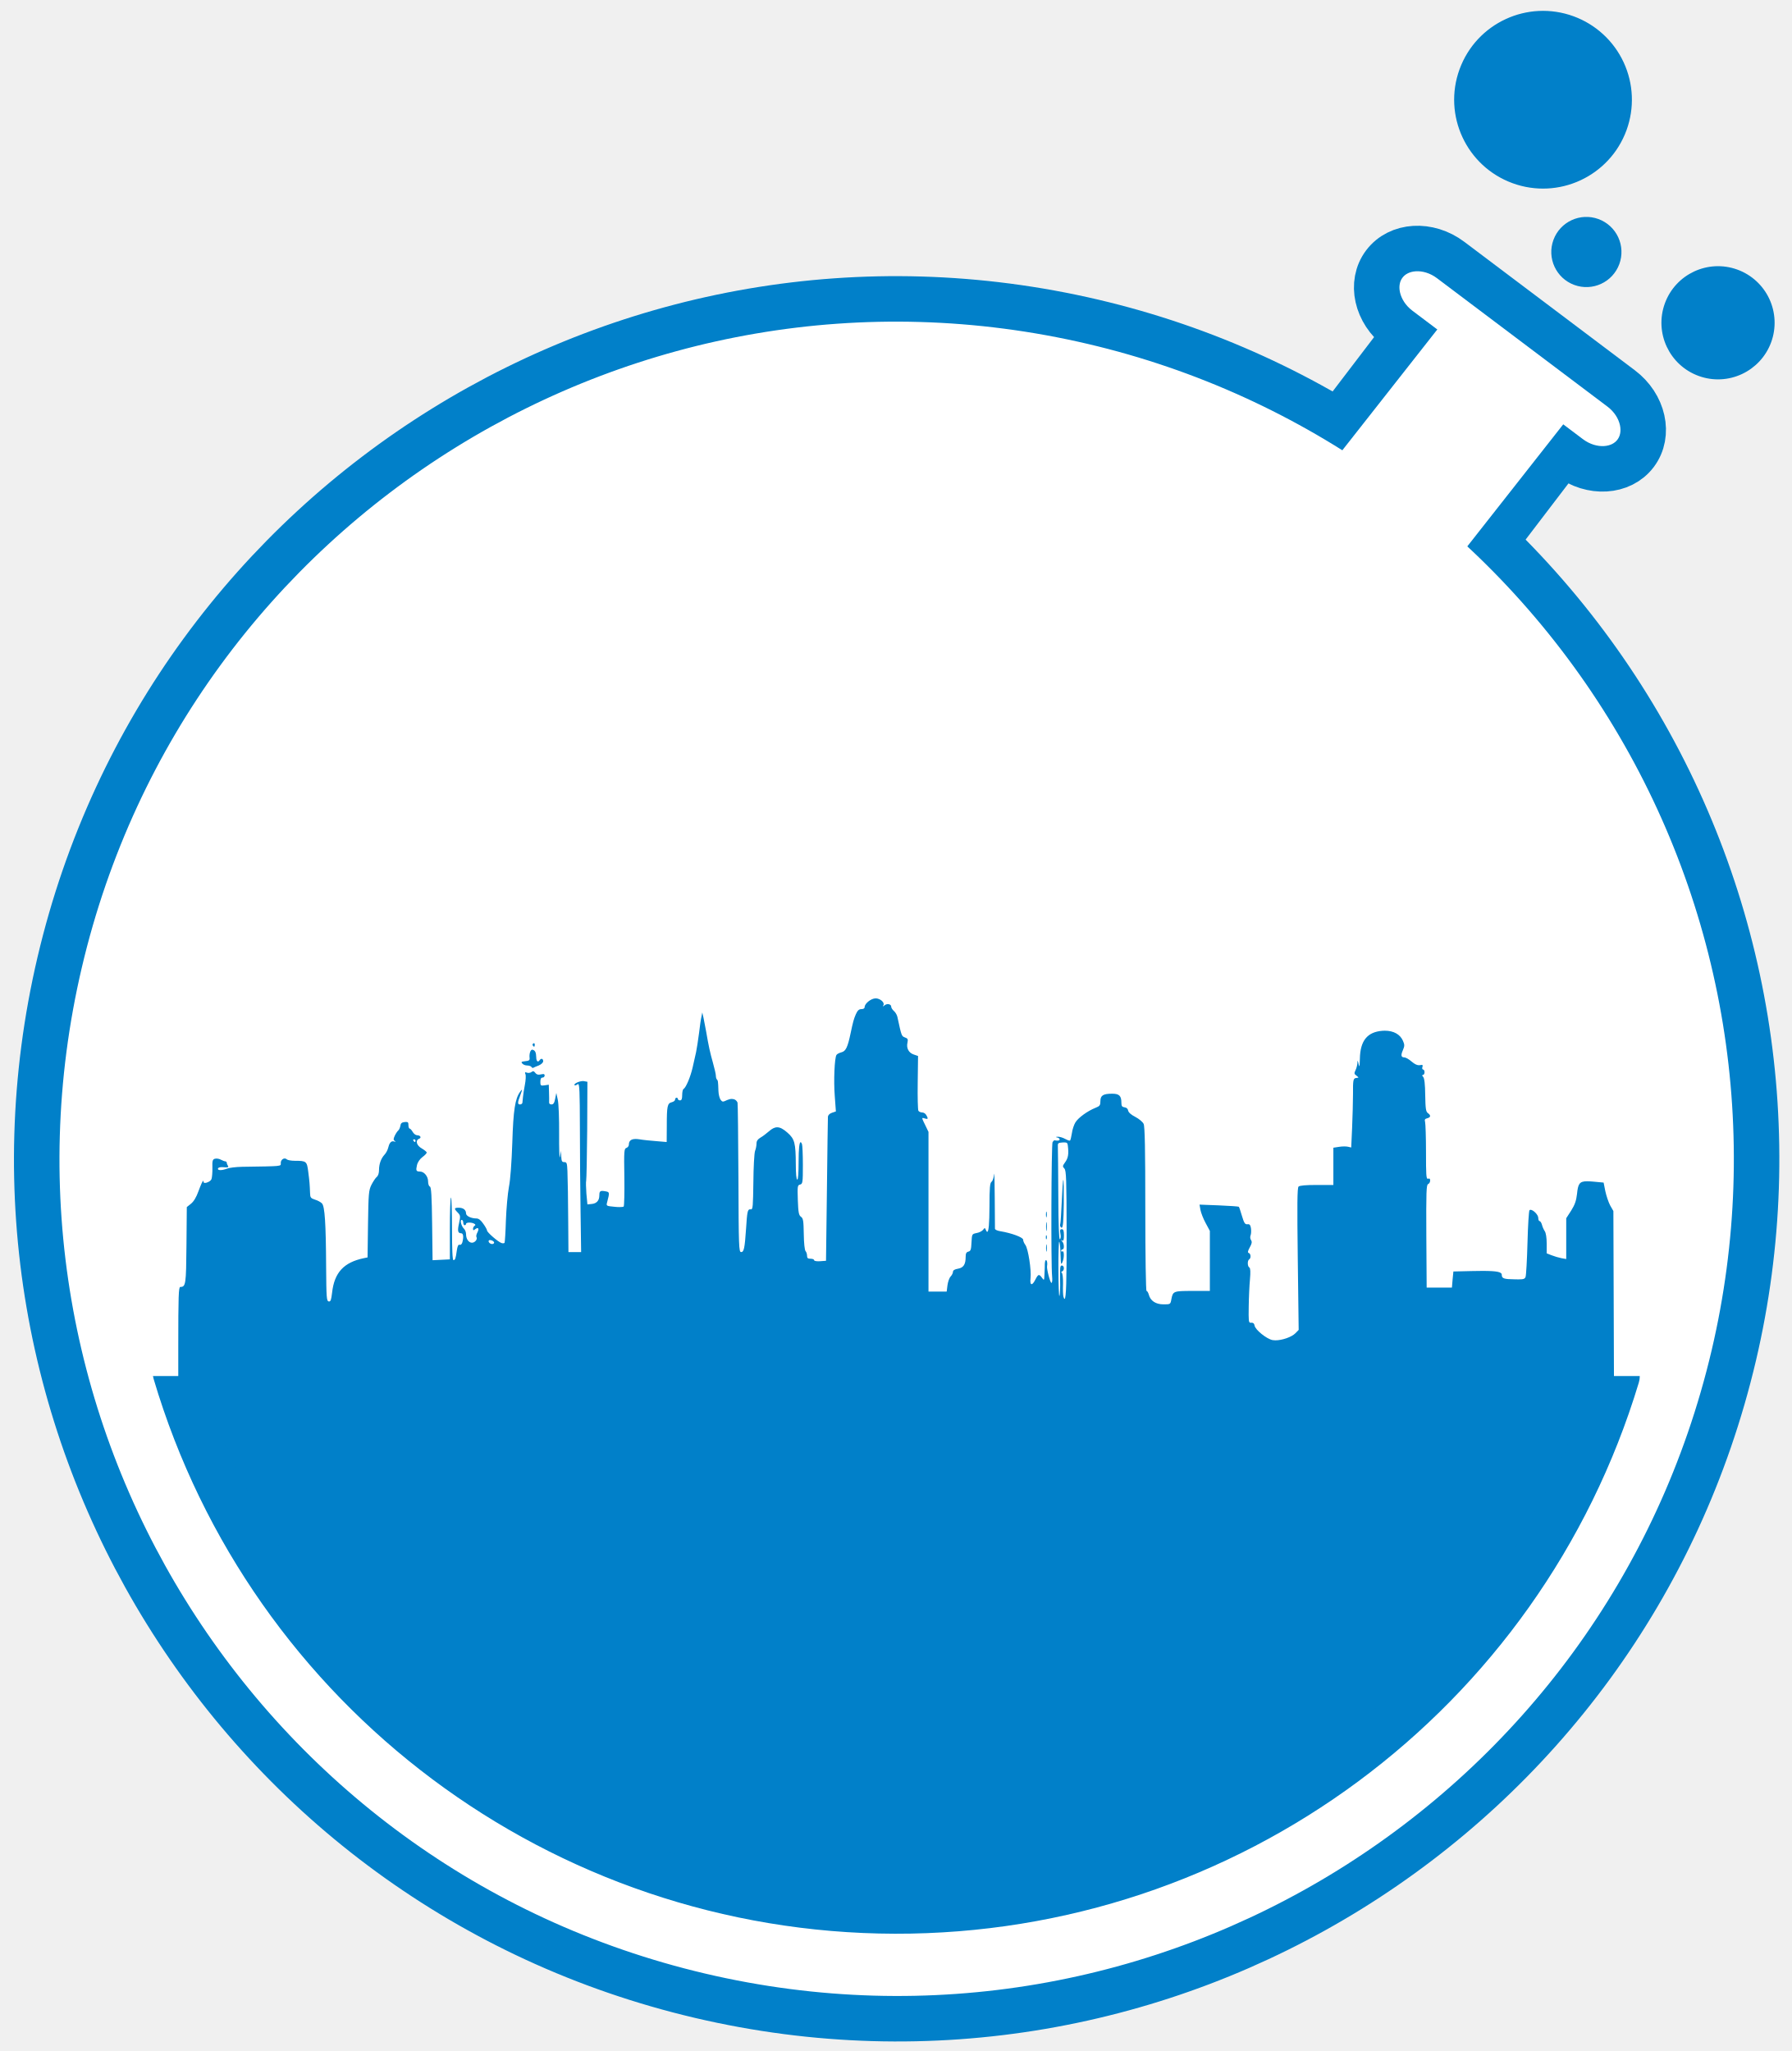
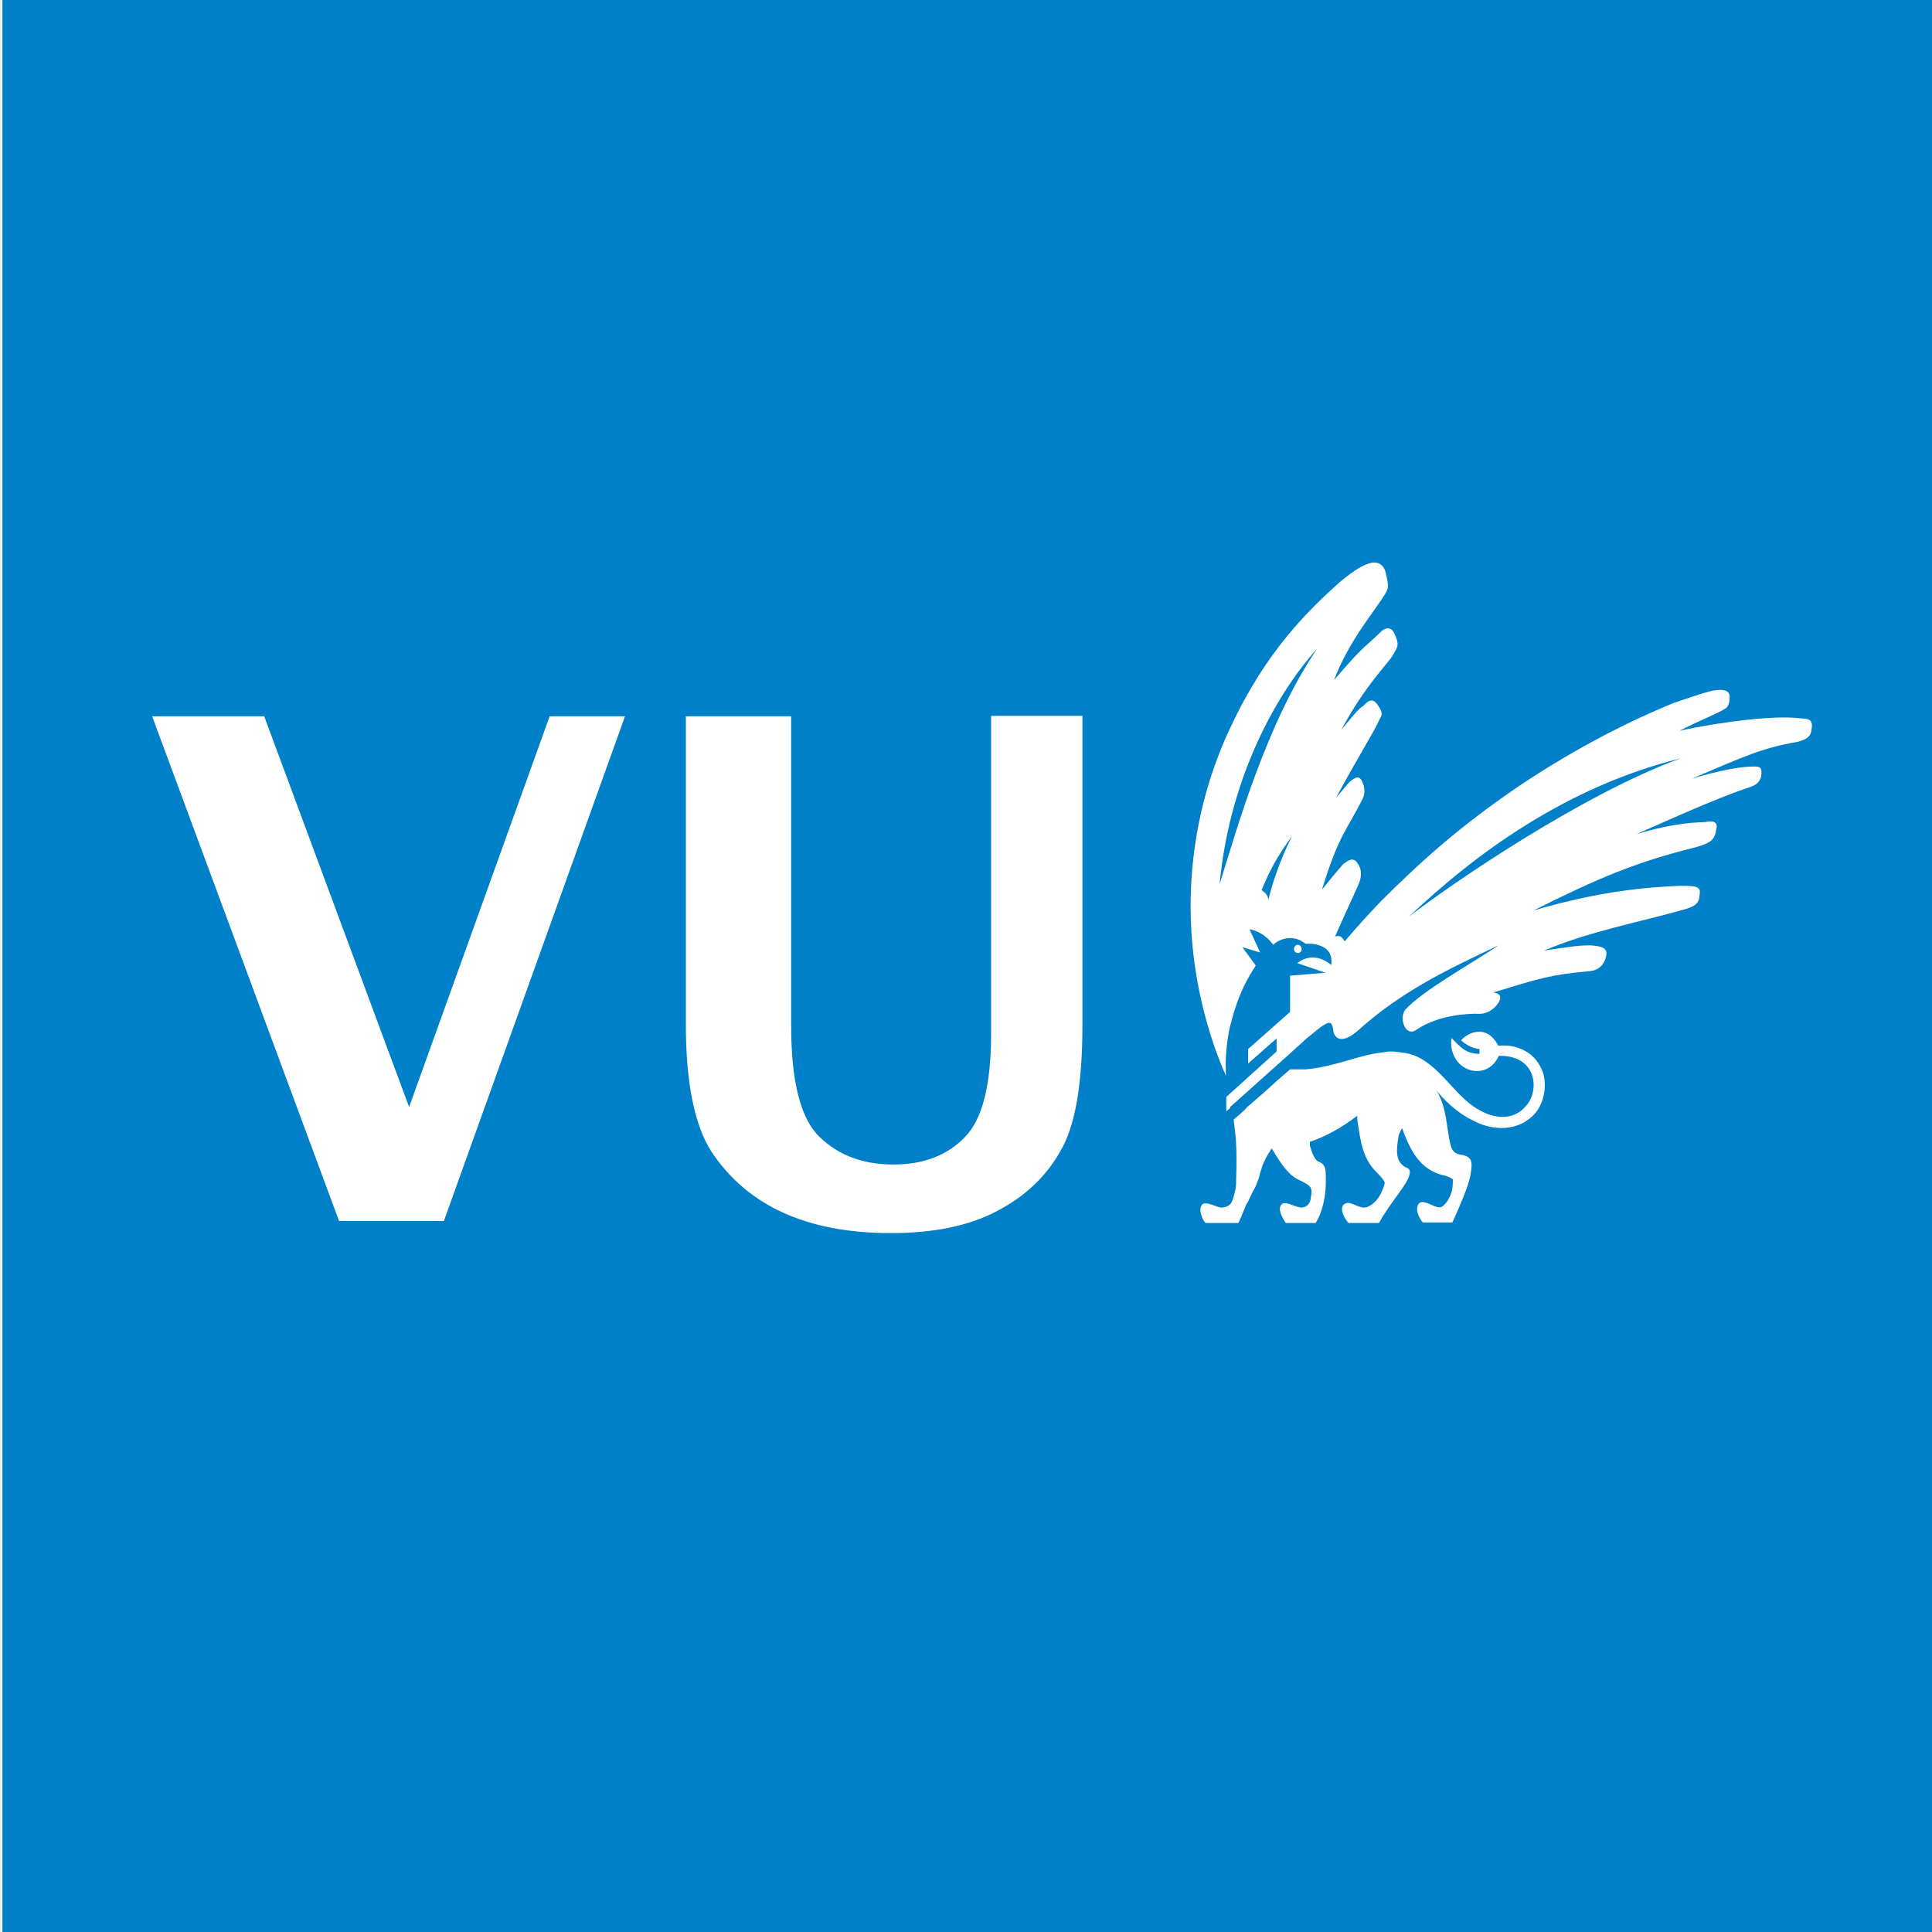
- <svg xmlns="http://www.w3.org/2000/svg" version="1.1" viewBox="0.0 0.0 315.005 360.677" fill="none" stroke="none" stroke-linecap="square" stroke-miterlimit="10">
-   <clipPath id="p.0">
-     <path d="m0 0l315.005 0l0 360.677l-315.005 0l0 -360.677z" clip-rule="nonzero" />
-   </clipPath>
-   <g clip-path="url(#p.0)">
-     <path fill="#000000" fill-opacity="0.0" d="m0 0l315.005 0l0 360.677l-315.005 0z" fill-rule="evenodd" />
-     <path fill="#ffffff" d="m10.495 169.215l0 0c19.091 -81.286 100.462 -131.705 181.748 -112.614l0 0c39.035 9.168 72.829 33.466 93.948 67.551c21.119 34.084 27.834 75.162 18.666 114.197l0 0c-19.091 81.286 -100.462 131.705 -181.748 112.614l0 0c-81.286 -19.091 -131.705 -100.462 -112.614 -181.748z" fill-rule="evenodd" />
-     <path stroke="#0180c9" stroke-width="8.0" stroke-linejoin="round" stroke-linecap="butt" d="m10.495 169.215l0 0c19.091 -81.286 100.462 -131.705 181.748 -112.614l0 0c39.035 9.168 72.829 33.466 93.948 67.551c21.119 34.084 27.834 75.162 18.666 114.197l0 0c-19.091 81.286 -100.462 131.705 -181.748 112.614l0 0c-81.286 -19.091 -131.705 -100.462 -112.614 -181.748z" fill-rule="evenodd" />
-     <path fill="#0180c9" d="m284.318 242.001l0 0c-16.893 55.96 -68.513 94.198 -126.967 94.053c-58.454 -0.145 -109.883 -38.639 -126.499 -94.682l126.827 -37.601z" fill-rule="evenodd" />
-     <path stroke="#0180c9" stroke-width="8.0" stroke-linejoin="round" stroke-linecap="butt" d="m284.318 242.001l0 0c-16.893 55.96 -68.513 94.198 -126.967 94.053c-58.454 -0.145 -109.883 -38.639 -126.499 -94.682l126.827 -37.601z" fill-rule="evenodd" />
-     <path fill="#0180c9" d="m293.198 53.534l0 0c1.783 -4.905 7.205 -7.437 12.11 -5.654l0 0c2.356 0.856 4.275 2.613 5.335 4.884c1.06 2.271 1.175 4.87 0.319 7.226l0 0c-1.783 4.905 -7.205 7.437 -12.11 5.654l0 0c-4.905 -1.783 -7.436 -7.205 -5.654 -12.11z" fill-rule="evenodd" />
-     <path stroke="#0180c9" stroke-width="1.0" stroke-linejoin="round" stroke-linecap="butt" d="m293.198 53.534l0 0c1.783 -4.905 7.205 -7.437 12.11 -5.654l0 0c2.356 0.856 4.275 2.613 5.335 4.884c1.06 2.271 1.175 4.87 0.319 7.226l0 0c-1.783 4.905 -7.205 7.437 -12.11 5.654l0 0c-4.905 -1.783 -7.436 -7.205 -5.654 -12.11z" fill-rule="evenodd" />
-     <path fill="#0180c9" d="m257.107 12.341l0 0c2.87 -7.845 11.557 -11.878 19.402 -9.008l0 0c3.767 1.378 6.833 4.197 8.522 7.835c1.689 3.639 1.864 7.799 0.486 11.566l0 0c-2.87 7.845 -11.557 11.878 -19.402 9.008l0 0c-7.845 -2.87 -11.878 -11.557 -9.008 -19.402z" fill-rule="evenodd" />
-     <path stroke="#0180c9" stroke-width="1.0" stroke-linejoin="round" stroke-linecap="butt" d="m257.107 12.341l0 0c2.87 -7.845 11.557 -11.878 19.402 -9.008l0 0c3.767 1.378 6.833 4.197 8.522 7.835c1.689 3.639 1.864 7.799 0.486 11.566l0 0c-2.87 7.845 -11.557 11.878 -19.402 9.008l0 0c-7.845 -2.87 -11.878 -11.557 -9.008 -19.402z" fill-rule="evenodd" />
-     <path fill="#0180c9" d="m273.61 42.362l0 0c1.078 -2.94 4.336 -4.449 7.276 -3.37l0 0c1.412 0.518 2.56 1.575 3.192 2.94c0.632 1.364 0.696 2.924 0.178 4.336l0 0c-1.078 2.94 -4.336 4.449 -7.276 3.37l0 0c-2.94 -1.078 -4.449 -4.336 -3.37 -7.276z" fill-rule="evenodd" />
-     <path stroke="#0180c9" stroke-width="1.0" stroke-linejoin="round" stroke-linecap="butt" d="m273.61 42.362l0 0c1.078 -2.94 4.336 -4.449 7.276 -3.37l0 0c1.412 0.518 2.56 1.575 3.192 2.94c0.632 1.364 0.696 2.924 0.178 4.336l0 0c-1.078 2.94 -4.336 4.449 -7.276 3.37l0 0c-2.94 -1.078 -4.449 -4.336 -3.37 -7.276z" fill-rule="evenodd" />
-     <path fill="#ffffff" d="m255.119 48.158l27.622 21.134l-18.52 24.283l-27.622 -21.134z" fill-rule="evenodd" />
-     <path stroke="#0180c9" stroke-width="8.0" stroke-linejoin="round" stroke-linecap="butt" d="m255.119 48.158l27.622 21.134l-18.52 24.283l-27.622 -21.134z" fill-rule="evenodd" />
-     <path fill="#ffffff" d="m255.075 45.728l29.969 22.579l0 0c3.926 2.958 5.065 8.068 2.545 11.413c-2.52 3.346 -7.746 3.66 -11.672 0.702l-29.969 -22.579l0 0c-3.926 -2.958 -5.065 -8.068 -2.545 -11.413c2.521 -3.346 7.746 -3.66 11.672 -0.702z" fill-rule="evenodd" />
-     <path stroke="#0180c9" stroke-width="8.0" stroke-linejoin="round" stroke-linecap="butt" d="m255.075 45.728l29.969 22.579l0 0c3.926 2.958 5.065 8.068 2.545 11.413c-2.52 3.346 -7.746 3.66 -11.672 0.702l-29.969 -22.579l0 0c-3.926 -2.958 -5.065 -8.068 -2.545 -11.413c2.521 -3.346 7.746 -3.66 11.672 -0.702z" fill-rule="evenodd" />
-     <path fill="#ffffff" d="m256.172 53.547l21.764 17.165l-30.425 38.709l-21.764 -17.165z" fill-rule="evenodd" />
-     <path fill="#ffffff" d="m25.381 185.609l266.362 0l0 55.874l-266.362 0z" fill-rule="evenodd" />
-     <path stroke="#ffffff" stroke-width="1.0" stroke-linejoin="round" stroke-linecap="butt" d="m25.381 185.609l266.362 0l0 55.874l-266.362 0z" fill-rule="evenodd" />
-     <path fill="#0180c9" d="m93.88 183.456c-0.027 0 -0.057 0.008 -0.088 0.025c-0.138 0.075 -0.197 0.245 -0.119 0.359c0.095 0.149 0.175 0.222 0.234 0.222c0.077 0 0.121 -0.12 0.121 -0.354c0 -0.16 -0.058 -0.252 -0.149 -0.252zm-0.301 1.137c-0.318 0 -0.555 0.746 -0.459 1.475c0.04 0.377 -0.119 0.491 -0.77 0.547c-0.671 0.075 -0.77 0.132 -0.514 0.415c0.158 0.189 0.533 0.34 0.849 0.34c0.316 0 0.651 0.113 0.75 0.245c0.063 0.121 0.165 0.181 0.253 0.181c0.022 0 0.043 -0.003 0.063 -0.011c0.079 -0.057 0.513 -0.245 0.968 -0.415c0.473 -0.208 0.79 -0.51 0.79 -0.755c0 -0.267 -0.124 -0.416 -0.278 -0.416c-0.107 0 -0.229 0.073 -0.334 0.228c-0.108 0.161 -0.214 0.236 -0.306 0.236c-0.178 0 -0.306 -0.28 -0.306 -0.765c-0.02 -0.831 -0.197 -1.208 -0.671 -1.303c-0.011 -0.002 -0.023 -0.003 -0.034 -0.003zm-20.773 15.767c0.138 0 0.257 0.095 0.257 0.227c0 0.132 -0.059 0.245 -0.119 0.245c-0.059 0 -0.178 -0.113 -0.257 -0.245c-0.079 -0.132 -0.04 -0.227 0.119 -0.227zm111.174 12.705c-0.039 0 -0.069 0.189 -0.069 0.512c0 0.316 0.029 0.504 0.066 0.504c0.017 0 0.035 -0.035 0.052 -0.108c0.059 -0.227 0.059 -0.585 0 -0.811c-0.017 -0.066 -0.034 -0.096 -0.05 -0.096zm2.994 -5.608c-8.8500977E-4 0 -0.002 0 -0.004 0.002c-0.079 0.057 -0.197 1.756 -0.276 3.758c-0.099 2.001 -0.197 3.795 -0.257 3.965c-0.059 0.17 -0.059 0.415 0.019 0.529c0.081 0.126 0.152 0.195 0.212 0.195c0.247 0 0.333 -1.151 0.38 -4.274c0.019 -2.314 -0.019 -4.175 -0.076 -4.175zm-2.991 7.437c-0.032 0 -0.052 0.29 -0.052 0.797c0 0.508 0.02 0.798 0.052 0.798c0.014 0 0.029 -0.051 0.047 -0.156c0.059 -0.34 0.059 -0.925 0 -1.284c-0.018 -0.105 -0.033 -0.155 -0.047 -0.155zm-0.014 2.32c-0.047 0 -0.077 0.134 -0.077 0.365c0 0.231 0.03 0.365 0.077 0.365c0.019 0 0.039 -0.02 0.061 -0.063c0.059 -0.17 0.059 -0.434 0 -0.604c-0.022 -0.042 -0.042 -0.063 -0.061 -0.063zm-102.792 -2.694c0.158 0 0.276 0.208 0.276 0.472c0 0.246 0.119 0.472 0.237 0.472c0.138 0 0.257 -0.113 0.257 -0.245c0 -0.146 0.264 -0.222 0.581 -0.222c0.297 0 0.641 0.066 0.861 0.203c0.237 0.132 0.257 0.245 0.059 0.359c-0.139 0.095 -0.277 0.321 -0.277 0.529c0 0.164 0.024 0.244 0.092 0.244c0.058 0 0.148 -0.057 0.283 -0.169c0.171 -0.134 0.307 -0.194 0.404 -0.194c0.218 0 0.236 0.303 -0.009 0.76c-0.178 0.321 -0.257 0.699 -0.158 0.831c0.099 0.151 0.04 0.434 -0.119 0.623c-0.212 0.243 -0.451 0.352 -0.681 0.352c-0.541 0 -1.037 -0.603 -1.037 -1.503c0 -0.34 -0.157 -0.755 -0.355 -0.944c-0.474 -0.453 -0.77 -1.568 -0.415 -1.568zm4.993 3.548c0.288 0 0.712 0.233 0.712 0.455c0 0.132 -0.157 0.245 -0.356 0.245c-0.394 0 -0.77 -0.434 -0.553 -0.642c0.048 -0.041 0.117 -0.058 0.196 -0.058zm97.814 0.749c-0.033 0 -0.053 0.234 -0.053 0.65c0 0.415 0.02 0.658 0.052 0.658c0.014 0 0.029 -0.041 0.047 -0.129c0.059 -0.283 0.059 -0.774 0 -1.057c-0.018 -0.082 -0.033 -0.121 -0.046 -0.121zm3.135 -17.919c0.499 0 0.592 0.113 0.642 0.594c0.178 1.473 0.059 2.172 -0.513 2.946c-0.434 0.604 -0.434 0.699 -0.099 1.057c0.336 0.359 0.375 1.85 0.395 11.385c0.016 8.228 -0.078 11.536 -0.364 11.536c-0.056 0 -0.119 -0.124 -0.188 -0.359c-0.08 -0.245 -0.119 -1.265 -0.08 -2.284c0.02 -1.02 -0.079 -1.87 -0.217 -1.945c-0.138 -0.057 -0.119 -0.17 0.059 -0.245c0.434 -0.189 0.395 -1.039 -0.059 -1.039c-0.296 0 -0.335 0.415 -0.296 2.474c0.04 1.359 -0.019 2.662 -0.119 2.889c-0.004 0.011 -0.008 0.016 -0.012 0.016c-0.077 0 -0.166 -2.023 -0.166 -4.661c-0.019 -2.718 0.057 -4.893 0.134 -4.893c0.002 0 0.004 8.544922E-4 0.005 0.003c0.098 0.075 0.197 0.925 0.217 1.869c0.041 1.456 0.073 1.999 0.172 1.999c0.045 0 0.103 -0.112 0.184 -0.299c0.298 -0.623 0.315 -1.902 0.05 -1.902c-0.016 0 -0.033 0.005 -0.05 0.014c-0.041 0.032 -0.081 0.047 -0.117 0.047c-0.069 0 -0.12 -0.054 -0.12 -0.141c0 -0.132 0.119 -0.245 0.237 -0.245c0.356 0 0.316 -1.038 -0.059 -1.416c-0.149 -0.154 -0.204 -0.226 -0.166 -0.226c0.022 0 0.078 0.025 0.166 0.075c0.04 0.022 0.075 0.034 0.107 0.034c0.154 0 0.209 -0.281 0.209 -0.941c0 -0.811 -0.099 -1.076 -0.375 -1.076c-0.316 0 -0.356 0.17 -0.237 0.793c0.099 0.472 0.059 0.868 -0.098 0.963c-0.004 0.002 -0.006 0.003 -0.009 0.003c-0.153 0 -0.249 -2.441 -0.268 -7.592c-0.019 -4.248 -0.059 -8.1 -0.079 -8.553c-0.04 -0.755 0 -0.812 0.809 -0.868c0.116 -0.006 0.217 -0.009 0.305 -0.009zm-33.175 -25.328c-0.77 0 -1.915 0.906 -1.915 1.529c0 0.227 -0.218 0.359 -0.572 0.359c-0.415 0 -0.671 0.227 -0.968 0.887c-0.375 0.869 -0.494 1.322 -0.928 3.361c-0.513 2.455 -0.849 3.153 -1.599 3.342c-0.375 0.094 -0.79 0.302 -0.888 0.472c-0.336 0.529 -0.514 4.531 -0.296 7.25l0.197 2.681l-0.671 0.227c-0.454 0.151 -0.71 0.415 -0.731 0.737c-0.019 0.283 -0.098 6.098 -0.177 12.914l-0.158 12.385l-1.046 0.075c-0.105 0.007 -0.204 0.01 -0.298 0.01c-0.45 0 -0.748 -0.074 -0.748 -0.199c0 -0.132 -0.276 -0.245 -0.612 -0.245c-0.494 0 -0.632 -0.113 -0.632 -0.547c0 -0.283 -0.119 -0.642 -0.257 -0.793c-0.158 -0.151 -0.296 -1.397 -0.316 -2.983c-0.04 -2.36 -0.099 -2.775 -0.494 -3.059c-0.375 -0.264 -0.474 -0.717 -0.553 -2.926c-0.079 -2.455 -0.059 -2.625 0.394 -2.737c0.455 -0.113 0.494 -0.34 0.494 -3.436c0 -1.813 -0.079 -3.474 -0.157 -3.682c-0.088 -0.221 -0.167 -0.33 -0.237 -0.33c-0.228 0 -0.356 1.167 -0.356 3.407c0 1.945 -0.079 3.172 -0.237 3.172c-0.157 0 -0.257 -1.057 -0.257 -2.662c-0.019 -3.776 -0.197 -4.494 -1.481 -5.608c-0.704 -0.623 -1.258 -0.931 -1.791 -0.931c-0.468 0 -0.92 0.237 -1.446 0.704c-0.454 0.397 -1.125 0.907 -1.5 1.114c-0.474 0.283 -0.691 0.585 -0.691 1.019c0 0.34 -0.099 0.944 -0.257 1.322c-0.138 0.396 -0.276 2.869 -0.295 5.532c-0.056 4.123 -0.094 4.747 -0.407 4.747c-0.021 0 -0.043 -0.003 -0.067 -0.008c-0.039 -0.005 -0.075 -0.008 -0.11 -0.008c-0.435 0 -0.517 0.518 -0.7 3.388c-0.237 3.474 -0.375 4.135 -0.869 4.135c-0.395 0 -0.434 -0.887 -0.474 -13.009c-0.039 -7.155 -0.098 -13.121 -0.157 -13.273c-0.18 -0.429 -0.541 -0.651 -1.006 -0.651c-0.251 0 -0.532 0.065 -0.831 0.198c-0.361 0.173 -0.567 0.262 -0.718 0.262c-0.163 0 -0.263 -0.104 -0.426 -0.319c-0.178 -0.246 -0.356 -0.925 -0.376 -1.529c-0.058 -1.699 -0.079 -1.85 -0.276 -2.04c-0.099 -0.094 -0.178 -0.396 -0.178 -0.661c0 -0.264 -0.237 -1.284 -0.513 -2.265c-0.494 -1.756 -0.75 -2.87 -1.205 -5.551c-0.138 -0.774 -0.355 -1.831 -0.454 -2.36l-0.217 -0.944l-0.139 0.717c-0.098 0.378 -0.295 1.718 -0.434 2.946c-0.157 1.227 -0.394 2.719 -0.513 3.304c-0.138 0.585 -0.415 1.813 -0.612 2.719c-0.375 1.643 -1.165 3.531 -1.599 3.776c-0.138 0.075 -0.237 0.566 -0.237 1.076c0 0.661 -0.098 0.925 -0.375 0.925c-0.197 0 -0.375 -0.113 -0.375 -0.227c0 -0.133 -0.098 -0.245 -0.237 -0.245c-0.138 0 -0.257 0.151 -0.257 0.339c0 0.17 -0.257 0.378 -0.572 0.453c-0.79 0.189 -0.888 0.679 -0.888 4.115l-0.02 2.889l-1.776 -0.151c-0.987 -0.076 -2.33 -0.208 -2.981 -0.321c-0.26 -0.041 -0.492 -0.063 -0.697 -0.063c-0.809 0 -1.199 0.329 -1.199 1.007c0 0.227 -0.197 0.491 -0.434 0.567c-0.394 0.113 -0.434 0.529 -0.356 5.116c0.04 2.757 -0.019 5.079 -0.119 5.192c-0.071 0.056 -0.358 0.092 -0.747 0.092c-0.263 0 -0.572 -0.016 -0.891 -0.054c-1.402 -0.133 -1.442 -0.151 -1.283 -0.755c0.474 -1.793 0.454 -1.831 -0.276 -1.963c-0.232 -0.044 -0.416 -0.069 -0.561 -0.069c-0.426 0 -0.525 0.213 -0.525 0.804c0 0.887 -0.474 1.416 -1.343 1.491l-0.75 0.076l-0.178 -1.888c-0.079 -1.039 -0.098 -2.077 -0.039 -2.285c0.059 -0.227 0.138 -4.229 0.178 -8.892l0.039 -8.497l-0.612 -0.113c-0.054 -0.009 -0.114 -0.014 -0.178 -0.014c-0.654 0 -1.712 0.491 -1.46 0.733c0.02 0.019 0.052 0.029 0.091 0.029c0.11 0 0.277 -0.074 0.422 -0.199c0.034 -0.026 0.064 -0.042 0.092 -0.042c0.255 0 0.305 1.288 0.323 7.632c0 4.324 0.059 11.026 0.119 14.897l0.098 7.023l-2.231 0l-0.039 -5.268c-0.04 -5.286 -0.059 -6.042 -0.139 -8.968c-0.059 -1.416 -0.118 -1.586 -0.552 -1.586c-0.415 0 -0.494 -0.17 -0.533 -1.001l-0.04 -1.001l-0.178 1.057c-0.013 0.083 -0.027 0.124 -0.039 0.124c-0.08 0 -0.135 -1.572 -0.119 -4.013c0.019 -2.832 -0.079 -5.456 -0.237 -6.136l-0.257 -1.189l-0.197 1c-0.139 0.755 -0.316 1.02 -0.652 1.02c-0.296 0 -0.454 -0.17 -0.415 -0.415c0.02 -0.227 0 -1.02 -0.019 -1.738l-0.04 -1.321l-0.73 0.113c-0.168 0.023 -0.299 0.038 -0.401 0.038c-0.316 0 -0.349 -0.147 -0.349 -0.662c0 -0.509 0.118 -0.736 0.375 -0.736c0.197 0 0.375 -0.17 0.375 -0.359c0 -0.187 -0.069 -0.267 -0.258 -0.267c-0.097 0 -0.226 0.021 -0.394 0.059c-0.143 0.033 -0.267 0.05 -0.377 0.05c-0.264 0 -0.442 -0.1 -0.61 -0.314c-0.149 -0.197 -0.257 -0.286 -0.376 -0.286c-0.087 0 -0.179 0.047 -0.295 0.135c-0.131 0.101 -0.333 0.16 -0.523 0.16c-0.096 0 -0.188 -0.015 -0.266 -0.047c-0.115 -0.042 -0.199 -0.066 -0.256 -0.066c-0.118 0 -0.115 0.101 -0.021 0.331c0.099 0.227 0.059 1.076 -0.098 1.869c-0.158 0.793 -0.296 1.756 -0.336 2.153c-0.04 0.377 -0.079 0.831 -0.098 1.001c-0.02 0.169 -0.218 0.302 -0.415 0.302c-0.455 0 -0.455 -0.321 0.019 -1.549c0.264 -0.721 0.367 -1.04 0.307 -1.04c-0.04 0 -0.148 0.134 -0.326 0.379c-0.869 1.209 -1.184 3.172 -1.362 8.931c-0.119 3.456 -0.336 6.495 -0.593 7.779c-0.217 1.17 -0.454 3.813 -0.532 5.89c-0.059 2.058 -0.178 3.833 -0.237 3.946c-0.043 0.052 -0.141 0.08 -0.258 0.08c-0.097 0 -0.208 -0.019 -0.314 -0.062c-0.612 -0.227 -2.508 -1.87 -2.508 -2.19c0 -0.132 -0.276 -0.661 -0.651 -1.171c-0.434 -0.642 -0.83 -0.944 -1.205 -0.944c-0.947 0 -1.836 -0.434 -1.836 -0.887c0 -0.623 -0.494 -1.001 -1.283 -1.001c-0.83 0 -0.869 0.151 -0.178 0.85c0.473 0.491 0.494 0.623 0.237 1.85c-0.316 1.378 -0.218 1.793 0.375 1.793c0.375 0 0.454 0.662 0.197 1.605c-0.083 0.271 -0.236 0.433 -0.388 0.433c-0.028 0 -0.057 -0.005 -0.086 -0.018c-0.024 -0.008 -0.048 -0.011 -0.07 -0.011c-0.195 0 -0.318 0.301 -0.424 1.012c-0.197 1.436 -0.296 1.699 -0.592 1.699c-0.178 0 -0.257 -1.907 -0.257 -5.588c0 -3.02 -0.076 -5.422 -0.172 -5.422c-0.002 0 -0.004 8.392334E-4 -0.005 0.003c-0.119 0.095 -0.198 2.587 -0.198 5.532l0 5.343l-1.52 0.075l-1.52 0.075l-0.079 -6.419c-0.059 -4.89 -0.157 -6.457 -0.394 -6.532c-0.178 -0.057 -0.316 -0.453 -0.316 -0.907c0 -0.887 -0.692 -1.737 -1.442 -1.737c-0.651 0 -0.731 -0.17 -0.513 -1.114c0.119 -0.529 0.494 -1.076 0.968 -1.435c0.414 -0.302 0.75 -0.661 0.75 -0.793c0 -0.113 -0.395 -0.435 -0.869 -0.718c-0.928 -0.509 -1.184 -1.435 -0.474 -1.699c0.474 -0.189 0.218 -0.623 -0.356 -0.623c-0.237 0 -0.592 -0.264 -0.77 -0.585c-0.178 -0.321 -0.434 -0.585 -0.533 -0.585c-0.119 0 -0.217 -0.283 -0.217 -0.604c0 -0.435 -0.054 -0.563 -0.403 -0.563c-0.075 0 -0.164 0.006 -0.268 0.016c-0.513 0.057 -0.691 0.227 -0.75 0.679c-0.059 0.321 -0.218 0.68 -0.375 0.812c-0.158 0.132 -0.434 0.547 -0.612 0.925c-0.257 0.566 -0.257 0.736 0 0.906c0.144 0.103 0.193 0.151 0.138 0.151c-0.035 0 -0.113 -0.019 -0.237 -0.056c-0.073 -0.023 -0.142 -0.034 -0.208 -0.034c-0.387 0 -0.672 0.38 -0.858 1.185c-0.099 0.397 -0.394 0.925 -0.632 1.171c-0.612 0.661 -0.968 1.643 -0.968 2.699c0 0.567 -0.157 1.039 -0.415 1.227c-0.217 0.189 -0.632 0.812 -0.928 1.397c-0.473 0.963 -0.513 1.567 -0.592 6.891l-0.079 5.853l-0.652 0.132c-3.534 0.737 -5.192 2.53 -5.587 6.08c-0.146 1.202 -0.241 1.536 -0.518 1.536c-0.024 0 -0.048 -0.003 -0.074 -0.007c-0.375 -0.075 -0.414 -0.68 -0.454 -5.985c-0.04 -7.816 -0.237 -10.724 -0.731 -11.253c-0.217 -0.227 -0.77 -0.529 -1.224 -0.661c-0.75 -0.246 -0.848 -0.378 -0.869 -1.134c-0.059 -1.585 -0.098 -2.039 -0.316 -3.738c-0.237 -1.888 -0.316 -1.963 -2.388 -1.963c-0.612 0 -1.224 -0.113 -1.382 -0.245c-0.11 -0.11 -0.241 -0.159 -0.372 -0.159c-0.343 0 -0.693 0.332 -0.693 0.782c0 0.623 0.474 0.567 -6.791 0.68c-1.085 0.019 -2.29 0.17 -2.665 0.321c-0.446 0.173 -0.86 0.258 -1.154 0.258c-0.318 0 -0.496 -0.1 -0.425 -0.295c0.048 -0.137 0.298 -0.224 0.702 -0.224c0.099 0 0.207 0.005 0.324 0.016c0.19 0.015 0.341 0.023 0.458 0.023c0.333 0 0.389 -0.068 0.272 -0.25c-0.119 -0.189 -0.217 -0.434 -0.217 -0.566c0 -0.132 -0.119 -0.227 -0.257 -0.245c-0.138 0 -0.493 -0.133 -0.809 -0.302c-0.223 -0.121 -0.517 -0.184 -0.76 -0.184c-0.1 0 -0.192 0.011 -0.266 0.033c-0.395 0.113 -0.474 0.359 -0.434 1.605c0.019 0.793 -0.059 1.681 -0.158 1.963c-0.125 0.36 -0.77 0.681 -1.14 0.681c-0.155 0 -0.261 -0.056 -0.261 -0.189c0 -0.119 -0.018 -0.178 -0.051 -0.178c-0.111 0 -0.398 0.633 -0.838 1.82c-0.375 1.057 -0.829 1.813 -1.322 2.21l-0.731 0.585l-0.059 6.702c-0.059 6.91 -0.119 7.344 -1.085 7.344c-0.296 0 -0.356 1.548 -0.356 10.497l0 10.497l252.454 0l-0.059 -17.161l-0.059 -17.182l-0.572 -1.001c-0.296 -0.566 -0.671 -1.68 -0.849 -2.511l-0.296 -1.491l-1.816 -0.17c-0.428 -0.038 -0.788 -0.061 -1.091 -0.061c-1.363 0 -1.593 0.472 -1.771 2.232c-0.138 1.189 -0.375 1.888 -1.027 2.926l-0.869 1.341l0 3.587l0 3.588l-0.849 -0.151c-0.473 -0.094 -1.244 -0.321 -1.717 -0.509l-0.869 -0.34l0 -1.718c0 -1.057 -0.139 -1.888 -0.336 -2.172c-0.178 -0.264 -0.414 -0.774 -0.494 -1.133c-0.098 -0.34 -0.276 -0.642 -0.414 -0.642c-0.139 0 -0.237 -0.264 -0.237 -0.566c0 -0.557 -0.891 -1.425 -1.359 -1.425c-0.073 0 -0.134 0.02 -0.181 0.066c-0.119 0.113 -0.277 2.699 -0.356 5.72c-0.079 3.04 -0.237 5.74 -0.335 6.004c-0.133 0.348 -0.32 0.444 -1.258 0.444c-0.182 0 -0.394 -0.004 -0.638 -0.01c-1.934 -0.019 -2.29 -0.151 -2.29 -0.793c0 -0.497 -0.825 -0.687 -3.384 -0.687c-0.556 0 -1.196 0.009 -1.926 0.026l-3.198 0.075l-0.139 1.416l-0.119 1.416l-4.441 0l-0.059 -9.044c-0.04 -7.798 0 -9.044 0.316 -9.157c0.197 -0.075 0.356 -0.359 0.356 -0.623c0 -0.243 -0.068 -0.356 -0.203 -0.356c-0.043 0 -0.095 0.012 -0.152 0.035c-0.024 0.008 -0.045 0.013 -0.065 0.013c-0.276 0 -0.31 -0.792 -0.31 -4.657c0 -2.624 -0.08 -5.022 -0.158 -5.324c-0.119 -0.415 -0.039 -0.567 0.375 -0.661c0.632 -0.17 0.671 -0.51 0.119 -0.907c-0.356 -0.245 -0.434 -0.793 -0.473 -3.153c-0.02 -1.888 -0.139 -2.983 -0.356 -3.209c-0.218 -0.245 -0.218 -0.359 -0.04 -0.359c0.158 0 0.277 -0.227 0.277 -0.472c0 -0.265 -0.119 -0.472 -0.257 -0.472c-0.138 0 -0.197 -0.208 -0.118 -0.453c0.086 -0.26 0.067 -0.361 -0.129 -0.361c-0.075 0 -0.175 0.014 -0.305 0.041c-0.058 0.01 -0.118 0.016 -0.177 0.016c-0.364 0 -0.759 -0.201 -1.284 -0.64c-0.474 -0.415 -1.046 -0.736 -1.263 -0.736c-0.593 0 -0.671 -0.359 -0.277 -1.265c0.316 -0.737 0.316 -0.964 0.019 -1.643c-0.493 -1.152 -1.66 -1.787 -3.19 -1.787c-0.125 0 -0.253 0.004 -0.382 0.013c-2.685 0.189 -3.948 1.718 -4.008 4.928c-0.026 0.898 -0.051 1.297 -0.103 1.297c-0.028 0 -0.065 -0.124 -0.115 -0.353c-0.085 -0.398 -0.135 -0.586 -0.167 -0.586c-0.027 0 -0.041 0.137 -0.05 0.398c-0.019 0.34 -0.158 0.906 -0.336 1.265c-0.257 0.529 -0.236 0.661 0.178 0.944c0.257 0.189 0.395 0.34 0.296 0.359c-0.099 0.019 -0.276 0.038 -0.395 0.057c-0.474 0.075 -0.533 0.397 -0.514 2.775c0 1.341 -0.079 4.022 -0.157 5.948l-0.158 3.493l-0.572 -0.133c-0.158 -0.036 -0.396 -0.054 -0.661 -0.054c-0.296 0 -0.627 0.024 -0.918 0.074l-0.987 0.151l0 3.266l0 3.286l-2.922 0c-1.934 0 -3 0.094 -3.198 0.283c-0.237 0.207 -0.257 3.171 -0.139 12.744l0.158 12.461l-0.572 0.585c-0.654 0.674 -2.34 1.248 -3.52 1.248c-0.175 0 -0.34 -0.013 -0.487 -0.039c-1.046 -0.189 -3.08 -1.831 -3.178 -2.568c-0.057 -0.338 -0.218 -0.492 -0.518 -0.492c-0.018 0 -0.036 8.392334E-4 -0.055 0.002c-0.044 0.005 -0.084 0.009 -0.121 0.009c-0.356 0 -0.368 -0.343 -0.333 -2.841c0.019 -1.586 0.119 -3.738 0.218 -4.777c0.118 -1.34 0.079 -1.963 -0.099 -2.095c-0.356 -0.189 -0.375 -1.227 -0.04 -1.435c0.356 -0.208 0.296 -1.001 -0.059 -1.114c-0.236 -0.075 -0.197 -0.34 0.158 -0.982c0.375 -0.661 0.434 -0.981 0.237 -1.283c-0.158 -0.208 -0.197 -0.604 -0.08 -0.869c0.099 -0.245 0.119 -0.812 0.059 -1.227c-0.087 -0.515 -0.204 -0.709 -0.501 -0.709c-0.041 0 -0.084 0.004 -0.131 0.011c-0.026 0.002 -0.05 0.003 -0.073 0.003c-0.361 0 -0.522 -0.288 -0.874 -1.458c-0.237 -0.831 -0.494 -1.567 -0.553 -1.623c-0.059 -0.057 -1.638 -0.17 -3.514 -0.246l-3.396 -0.132l0.158 0.925c0.098 0.509 0.494 1.548 0.908 2.303l0.75 1.397l0 5.287l0 5.268l-3.06 0c-3.356 0 -3.435 0.037 -3.711 1.472c-0.157 0.887 -0.178 0.887 -1.382 0.887c-1.362 0 -2.309 -0.623 -2.586 -1.718c-0.098 -0.359 -0.276 -0.641 -0.394 -0.641c-0.119 0 -0.218 -6.118 -0.218 -14.387c0 -10.517 -0.079 -14.538 -0.296 -14.992c-0.157 -0.339 -0.809 -0.887 -1.46 -1.227c-0.75 -0.378 -1.205 -0.793 -1.264 -1.114c-0.039 -0.302 -0.276 -0.529 -0.611 -0.567c-0.455 -0.057 -0.573 -0.227 -0.573 -0.793c0 -1.227 -0.375 -1.605 -1.619 -1.605c-1.579 0 -2.072 0.302 -2.072 1.303c0 0.736 -0.119 0.887 -0.849 1.171c-1.421 0.566 -3.021 1.737 -3.534 2.549c-0.257 0.415 -0.553 1.283 -0.632 1.925c-0.099 0.623 -0.237 1.209 -0.316 1.284c-0.016 0.014 -0.042 0.021 -0.079 0.021c-0.152 0 -0.471 -0.122 -0.79 -0.305c-0.394 -0.215 -0.93 -0.379 -1.237 -0.379c-0.016 0 -0.032 0 -0.047 0.002c-0.415 0.019 -0.455 0.057 -0.099 0.132c0.513 0.132 0.572 0.547 0.059 0.547c-0.217 0 -0.434 -0.019 -0.513 -0.057c-0.008 -0.003 -0.018 -0.006 -0.027 -0.006c-0.084 0 -0.224 0.141 -0.348 0.327c-0.218 0.396 -0.296 21.504 -0.079 23.638c0.058 0.604 0.019 1.114 -0.119 1.114c-0.218 0 -0.869 -2.492 -0.77 -2.946c0.099 -0.472 0 -1.057 -0.197 -1.057c-0.099 0 -0.178 0.283 -0.197 0.642c0 0.359 -0.02 1.171 -0.059 1.831c-0.024 0.684 -0.041 0.963 -0.133 0.963c-0.061 0 -0.153 -0.119 -0.302 -0.321c-0.229 -0.321 -0.387 -0.486 -0.537 -0.486c-0.185 0 -0.355 0.255 -0.628 0.788c-0.272 0.547 -0.508 0.815 -0.667 0.815c-0.186 0 -0.267 -0.367 -0.182 -1.08c0.158 -1.397 -0.414 -5.135 -0.908 -5.815c-0.218 -0.283 -0.395 -0.699 -0.395 -0.925c0 -0.415 -2.053 -1.17 -4.008 -1.491c-0.513 -0.075 -0.928 -0.264 -0.947 -0.434c0 -0.151 -0.019 -2.605 -0.039 -5.476c-0.018 -2.495 -0.05 -4.224 -0.097 -4.224c-0.007 0 -0.014 0.036 -0.021 0.108c-0.04 0.585 -0.237 1.171 -0.434 1.321c-0.296 0.208 -0.375 1.076 -0.375 4.418c-0.016 2.951 -0.137 4.388 -0.393 4.388c-0.075 0 -0.161 -0.123 -0.259 -0.366c-0.077 -0.184 -0.121 -0.274 -0.18 -0.274c-0.063 0 -0.142 0.099 -0.294 0.293c-0.178 0.227 -0.691 0.491 -1.145 0.567c-0.809 0.17 -0.809 0.17 -0.889 1.661c-0.058 1.246 -0.138 1.51 -0.552 1.605c-0.356 0.094 -0.474 0.321 -0.474 0.906c0 1.341 -0.375 1.926 -1.343 2.096c-0.572 0.094 -0.888 0.283 -0.888 0.547c0 0.207 -0.178 0.585 -0.415 0.831c-0.237 0.245 -0.474 0.944 -0.553 1.548l-0.138 1.095l-3.198 0l0 -14.028l0 -14.048l-0.553 -1.151c-0.505 -1.022 -0.64 -1.296 -0.438 -1.296c0.074 0 0.195 0.036 0.359 0.087c0.148 0.044 0.26 0.068 0.339 0.068c0.226 0 0.176 -0.195 -0.102 -0.672c-0.138 -0.264 -0.454 -0.453 -0.711 -0.453c-0.257 0 -0.572 -0.133 -0.67 -0.303c-0.099 -0.169 -0.158 -2.397 -0.119 -4.965l0.059 -4.664l-0.77 -0.265c-0.888 -0.302 -1.322 -1.133 -1.085 -2.114c0.119 -0.567 0.039 -0.717 -0.455 -0.887c-0.592 -0.227 -0.592 -0.227 -1.322 -3.606c-0.079 -0.359 -0.356 -0.831 -0.612 -1.039c-0.257 -0.227 -0.474 -0.566 -0.474 -0.736c0 -0.299 -0.267 -0.476 -0.584 -0.476c-0.185 0 -0.387 0.061 -0.561 0.193c-0.171 0.135 -0.265 0.2 -0.298 0.2c-0.032 0 -0.007 -0.061 0.061 -0.182c0.296 -0.472 -0.553 -1.227 -1.382 -1.227z" fill-rule="evenodd" />
+ <svg xmlns="http://www.w3.org/2000/svg" version="1.1" x="0px" y="0px" viewBox="0 0 400 400" style="enable-background:new 0 0 400 400;" xml:space="preserve">
+   <style type="text/css">
+ 	.st0{fill:#0080C9;}
+ 	.st1{fill:#FFFFFF;}
+ </style>
+   <g id="Laag_1">
+     <rect x="0.5" y="-0.5" class="st0" width="402" height="402" />
+     <g>
+       <g>
+         <polygon class="st1" points="70.2,252.8 31.5,148.3 54.7,148.3 84.7,229.2 113.8,148.3 129.4,148.3 91.9,252.8    " />
+         <path class="st1" d="M142,148.3h21.8v64.1c0,11.6,2,19.3,5.9,23c3.9,3.8,9,5.7,15.3,5.7c6.2,0,11.1-1.9,14.7-5.6     c3.7-3.7,5.5-10.9,5.5-21.6v-65.7h18.9v64.2c0,12.1-1.5,20.8-4.6,26c-3,5.3-7.4,9.4-13.2,12.4c-5.7,3-13,4.5-21.8,4.5     c-8.7,0-16.1-1.4-22.3-4.2c-6.2-2.8-11.1-7-14.8-12.5c-3.6-5.5-5.4-14.4-5.4-26.4V148.3z" />
+         <path class="st1" d="M253.9,227.3v2.8l0.8-0.7c-0.2-0.8-0.4-1.5-0.5-2.3L253.9,227.3z" />
+         <path class="st1" d="M267.9,196.5c0-0.5,0.4-0.9,0.8-0.9c0.5,0,0.8,0.5,0.8,0.9c0,0.5-0.3,0.8-0.8,0.8     C268.2,197.3,267.9,196.9,267.9,196.5" />
+         <path class="st1" d="M319.4,221.9c-1.3-3.5-4.6-5.8-9.2-5.4c-2.5-4.8-6.6-2.5-7.7-1.1c1.3,1.1,2.3,1.6,3.8,1.8v1     c-2.9-0.1-3.8-1.3-5.8-3.3c-0.8,6.9,7.3,9.4,9.8,3.7c3.8-0.1,6.1,1.6,6.9,4c0.8,2.4,0,5.1-1.3,6.4c-2.3,2.8-6,2.8-9.3,1     c-2.1-1-4.3-3.2-6.2-5.3c-2.9-3.2-4.5-4.6-6.7-5.8c-1.2-0.6-2.4-0.9-3.6-1c-0.7-0.1-1.4-0.2-2.1-0.2c-0.7,0-1.3,0.1-1.8,0.2     c-4.9,0.5-9.9,3-15.9,3.5h-3.2c-2,1.7-3.8,3.3-5.3,4.7l-3.8,3.3c0,0,0,0,0,0.1c-1.6,1.5-2.6,2.3-2.6,2.3c0.5,3.6,0.6,5.3,0.6,8.5     c0,2.7-0.1,3.9-0.1,5.1c-0.1,1.1-0.4,2.1-0.7,3c-0.2,0.8-0.9,1.5-2.1,1.6c-1,0.2-3.5-1.6-4.3-0.5c-0.7,0.9,0.1,3.1,0.8,3.7h6.8     c0.8-1.7,1.2-2.8,1.6-3.8c0.6-0.8,1-2.1,1.5-2.9c0.5-0.8,0.9-2,1.2-2.8c0.1-0.8,0.5-1.6,0.6-2.2c0.5-1.3,1.1-2.4,1.6-3.1     c0.1-0.2,0.2-0.4,0.4-0.6c0.3,0.4,0.6,0.9,0.8,1.3c1.6,2.5,3,4.5,5.3,5.4c0.9,0.5,1.5,0.8,1.8,1.2c0.4,0.3,0.4,1.4,0.2,2.1     c0,0.9-0.4,1.7-1.3,2.1c-1.5,0.6-3.9-1.6-4.8-0.5c-0.8,0.9,0.1,2.6,0.9,3.8h6.2c1.5-2.4,2.1-5.8,2.1-8.5c0-2.9,0-3.6-1.7-4.3     c-0.6-0.4-1.2-1.7-1.6-3.2c0-0.2,0-0.5,0-0.8c3-1,6.3-2.7,9.8-5.4c0,0.5,0,1,0.1,1.4c0.6,3.9,1,7.5,4,10.4     c0.8,0.8,1.5,1.6,1.6,2.1c0,0.3-0.5,1.6-0.8,2.2c-0.7,1.5-2.2,2.8-3.3,2.9c-1.5,0.2-3.2-1.7-4.4-0.6c-1,1,0.4,3.2,1,3.8h6.3     c2.1-3.8,5-7,6-9.1c0.6-1.5,0.6-2.1-0.6-2.5c-2.1-1.2-1.8-3.7-1.3-6.6c0.2-0.5,0.4-1,0.7-1.4c1.6,4.4,3.6,8.5,8.4,9.7     c0.8,0.1,2,0.7,2.1,0.9c0,0.2,0,1.1-0.1,1.8c-0.2,1.4-1,3-2.1,3.8c-1.2,0.9-4-2.1-5-0.4c-0.7,1.4,0.5,3.2,1,3.7h6.1     c1.7-3.8,3.2-7.2,3.7-9.6c0.5-2.9,0.5-3.9-1.7-4.4c-1.2-0.1-2.1-0.6-2.4-2.2c-0.8-2.9-0.7-7.7-2.9-11.1c2.4,2.9,5.1,5,7.4,6.1     c5.3,2.9,10.8,1.8,13.5-2C320.1,227.2,320.1,223.9,319.4,221.9" />
+         <path class="st1" d="M291.7,189.8c13.7-13,32.5-26.9,56.3-32.8C328,164.2,300.4,183,291.7,189.8 M252.5,183.1     c2.2-23.5,12.9-40.8,20.2-48.8C262.2,149.8,256.2,171.2,252.5,183.1 M262.6,186.3c-0.1-0.9-0.6-1.5-1.4-2c1.6-3.9,3.2-7,6.3-11.2     C264.6,178.9,263.2,183.8,262.6,186.3 M372.4,148.7c-4.7-0.6-15.5,0.6-24.7,2.6c5.8-2.9,7.4-3.3,9.5-4.6c0.6-0.3,0.9-1.2,0.9-2.4     c0-1.4-1.3-1.6-2.8-1.4c-1.5,0.1-4.7,1.3-8.7,2.6c-7.8,3.2-19.1,8.5-32.5,17.5c-11.8,8.1-19.6,15-28.2,23.6     c-2.2,2.3-4.8,5.1-7.5,8.3c-0.6-1-1-1.3-2-1c3-6.8,3.3-7.2,5-11.1c0.7-1.9,0.3-3.2-0.3-4c-0.9-1.6-2.2-0.5-3,0.1     c-1.3,1.5-1.6,1.8-4.4,5.3c3.5-11.5,5.3-12.5,8.5-19c0.4-0.8,0.4-2.2-0.1-3.2c-0.3-0.8-0.8-1.3-1.5-0.9c-1.3,0.6-1.6,1.3-4,4.1     c3.5-6.6,8.2-14.3,8.7-15.6c0.6-1.4,1.4-1.6-0.1-3.7c-1.2-1.7-2.2-0.5-3,0.3c-0.7,0.3-2.1,2-4.5,4.9c5.1-9.5,9.8-13.8,10.7-15.5     c1.1-1.8,1.3-2.3,0.3-4.4c-0.8-1.9-2.4-1-3.2,0c-3.6,3.4-3.3,2.6-9.3,9.6c3.1-8.2,8.5-14.4,10.5-17.7c0.8-1.3,0.9-1.7,0.1-4.9     c-0.5-1.4-1.6-1.9-2.8-1.7c-1.7,0.4-3.3,1.3-6.6,4c-6.6,5.9-15.3,14.4-22.5,29.8c-6.9,14.4-8.4,28-8.4,37.4     c0,14.5,3.8,27.1,7.3,35c0-0.3,0-0.5,0-0.8c-0.2-3.9,0.5-8.4,1.2-10.6c1.5-5.8,3.4-8.9,5-11.4l-2.8-3.8l3.7,1.1l-2.2-4.8     c0,0,2.8,0.3,4.9,3.2c1.3-1.2,4.1-2.3,6.7-0.2c1.7-0.1,2.8,0.2,3.7,0.7c2,1.1,1.7,3.2,1.6,3.7c-1-0.9-3.9-2.8-7-0.4l5.8,2     l-7.3,0.6v7.5l-8.7,7.7v3l5.9-5.2v2.7l-10.4,9.4v2.8l13.2-11.8v0l3.3-3c0,0,0,0,0,0c2-1.6,2.8-2.4,3.9-3c1.4-0.9,1.6,0.1,1.8,1.6     c0.3,1.3,1.8,2.5,5-0.3c9.2-8.3,18.9-12.8,29.2-17.7c-5.6,3.8-15.8,9.4-19.3,13.3c-1.5,1.7,0,6,2.4,4.1c4.4-2.9,10.2-3.3,13-3.2     c1.4,0,2.9-0.9,3.7-2.1c0.8-1,0.8-2.2-1-2.3c9.5-2.9,11.9-3.7,19.7-4.4c2.1-0.1,3.3-1.3,3.7-3c0.4-1.6-0.5-2.1-2.4-2.3     c-2.3-0.3-6.3,0.4-10.4,1c9.1-3.9,20.2-6,29-8.5c2.8-0.8,3.1-1.6,3.2-3.2c0.3-1.7-1.1-1.7-4.2-1.7c-6.3,0.3-15.8,0.9-30.2,5.1     c13.6-6.8,21.2-10,33.6-13.1c3.3-0.9,3.9-1.7,4.2-3.5c0.6-2-1-2-2.2-1.7c-1.7,0.1-5.9,0-14.3,2.5c8.2-3.6,17.2-7.7,23.7-9.8     c1.4-0.5,2.2-1.4,2.2-2.9c0-1.1-0.3-1.3-1.7-1.3c-2.8,0-7.3,0.9-12.7,2.5c11.1-4.7,14.4-6.3,21.8-7.6c2.4-0.6,2.9-1.4,3-2.9     C375.4,148.7,374,148.8,372.4,148.7" />
+       </g>
+     </g>
  </g>
+   <g id="Laag_2">
+ </g>
</svg>
